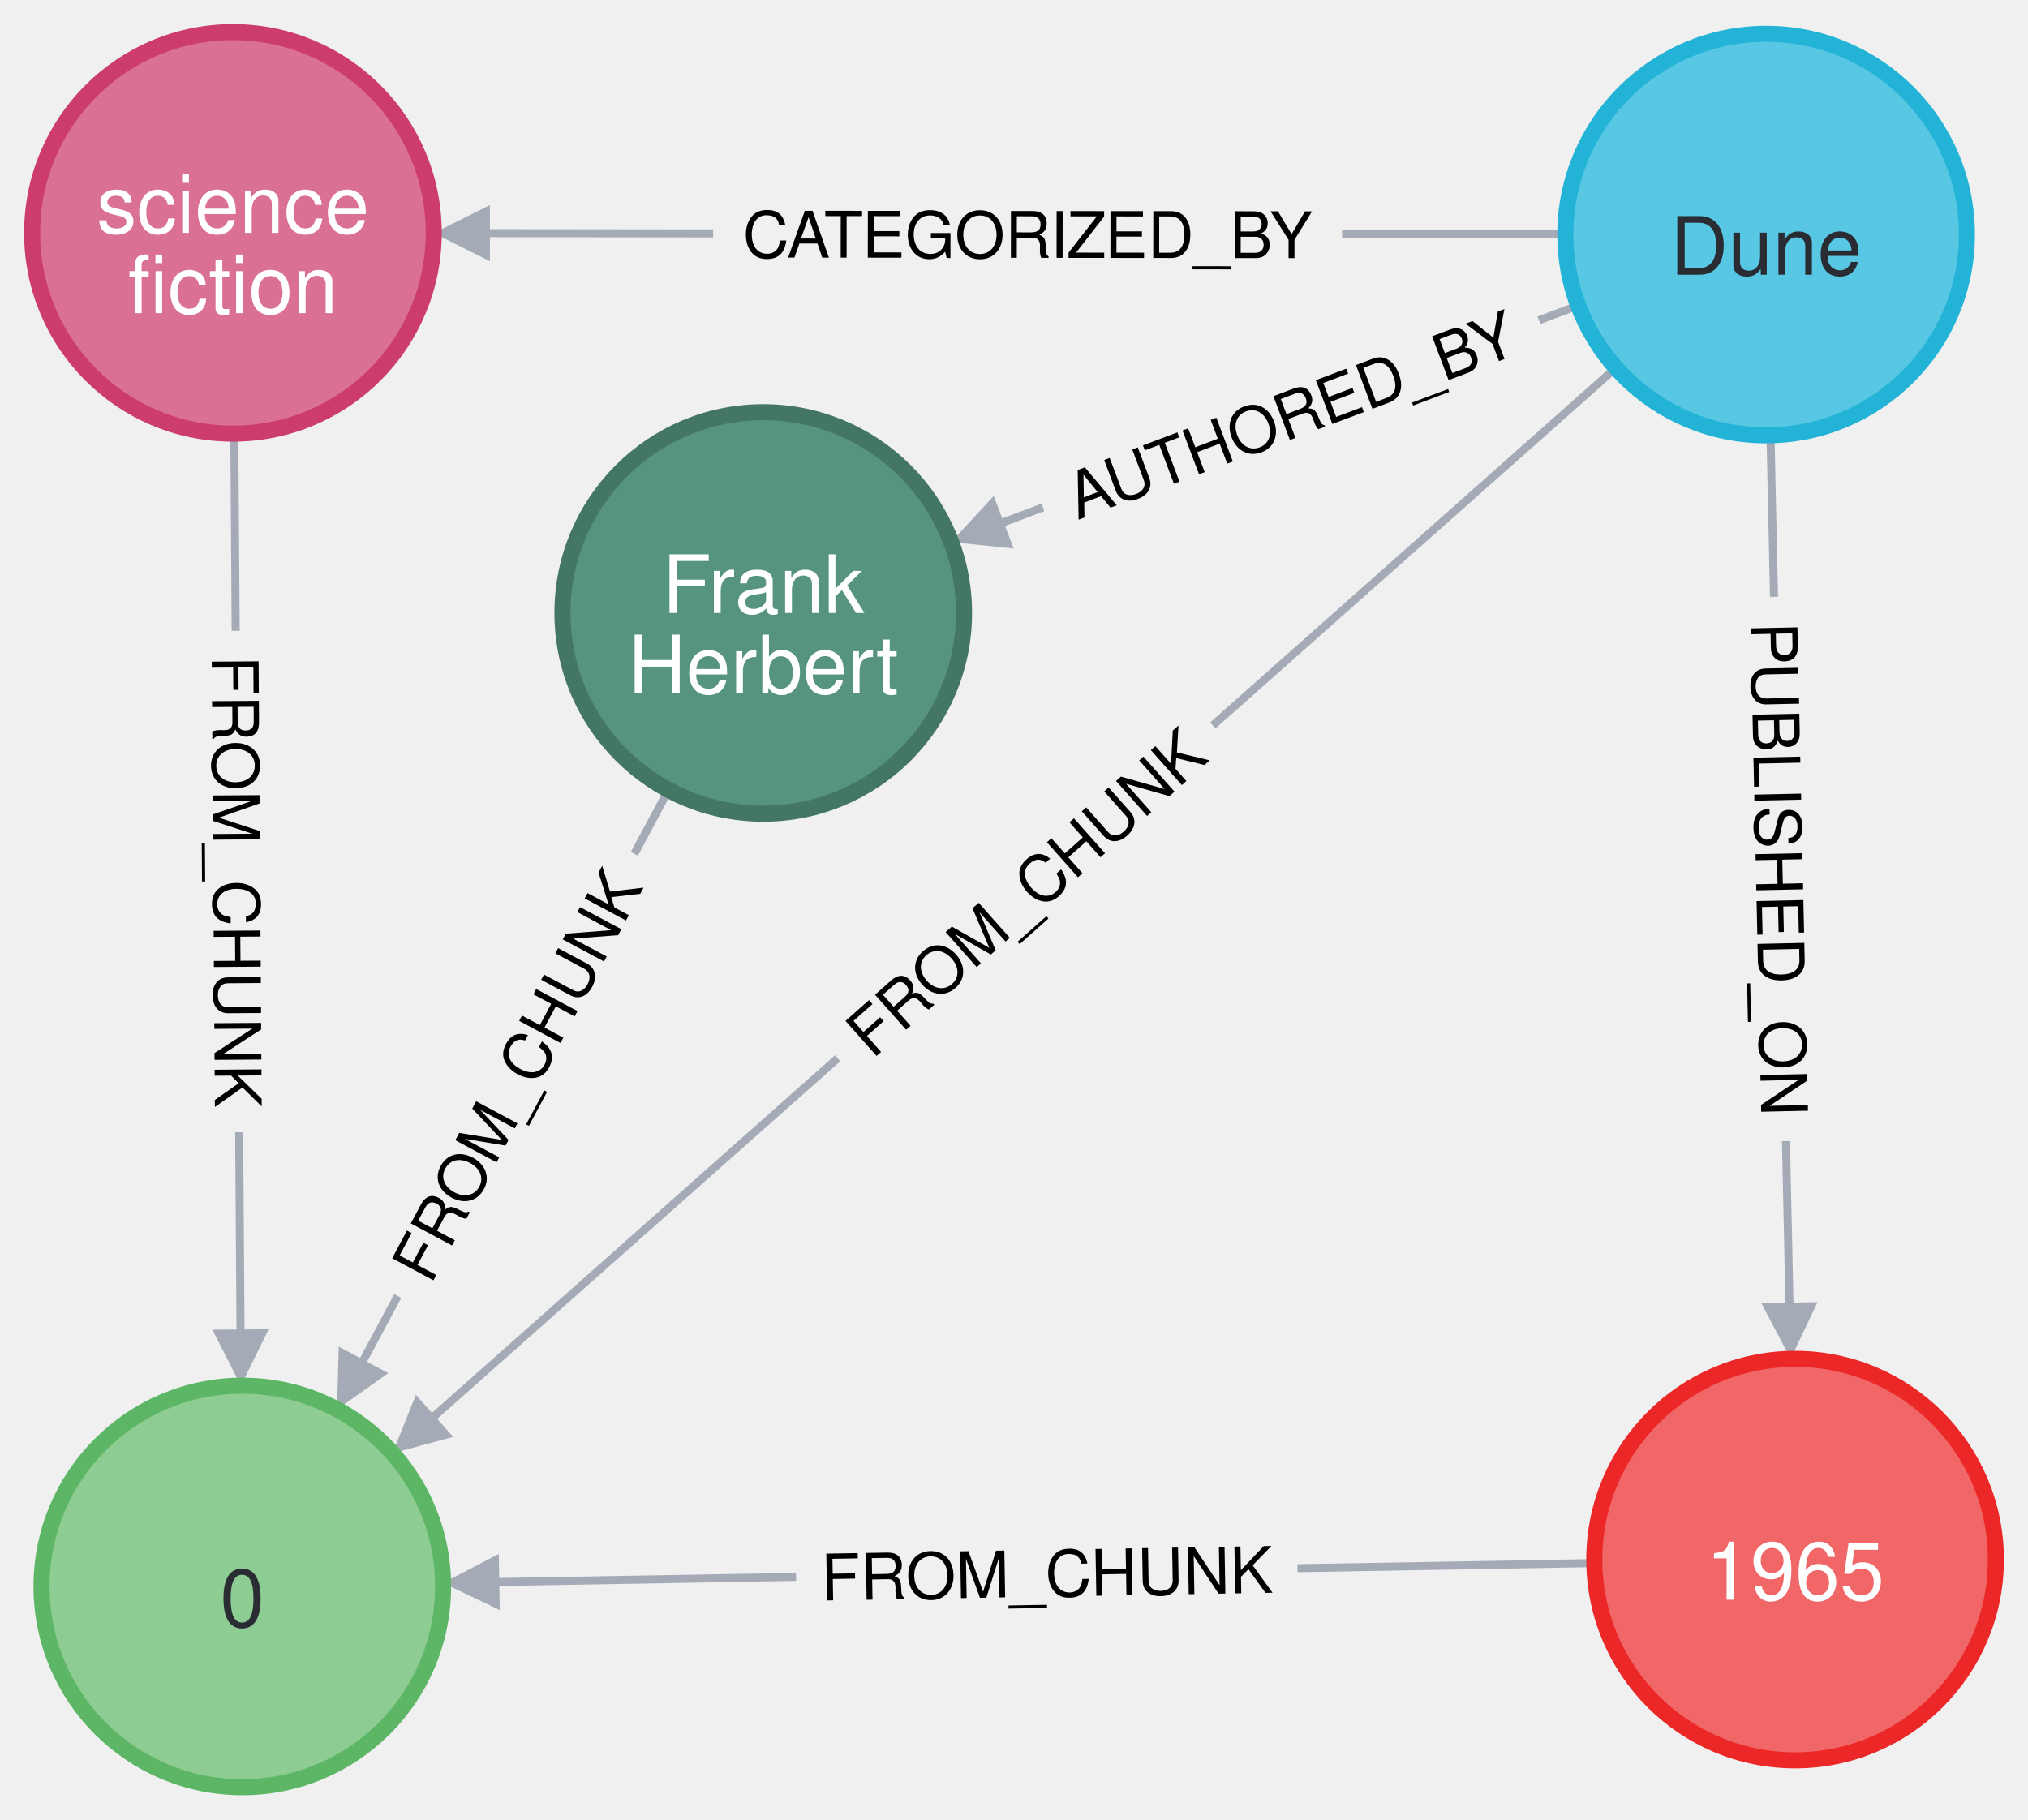
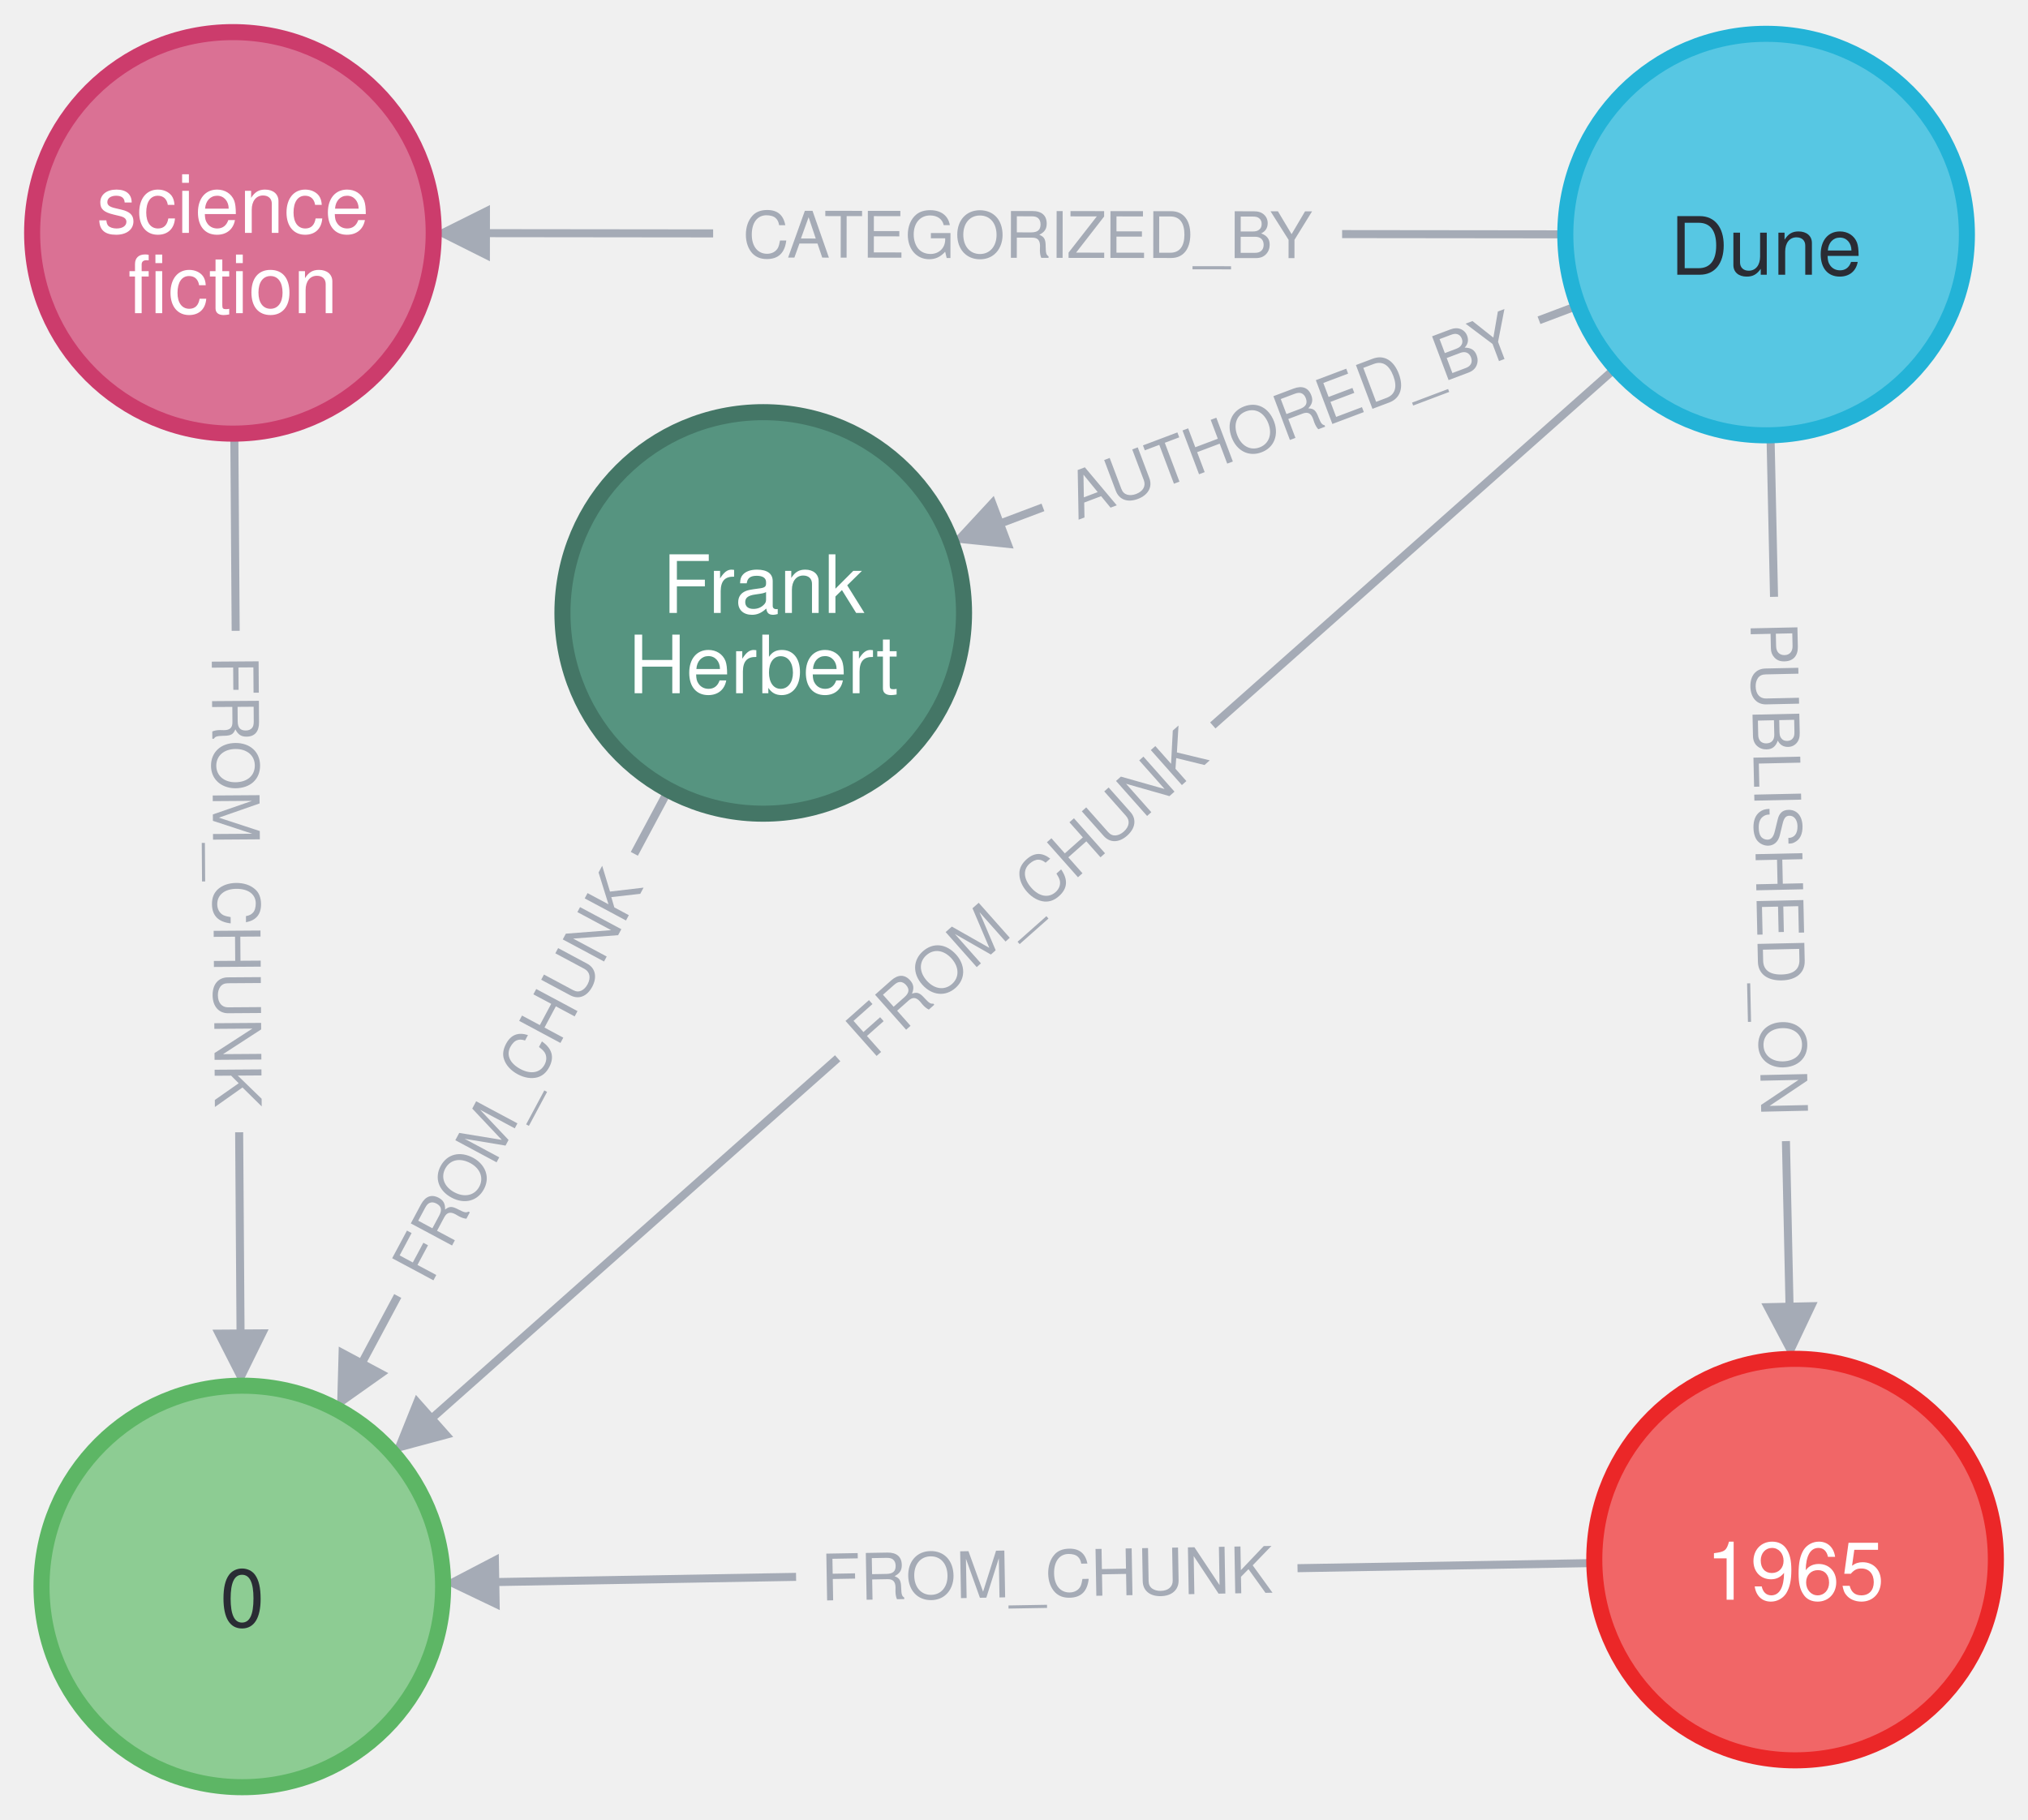
- <svg xmlns="http://www.w3.org/2000/svg" width="252.5" height="226.56" viewBox="-216.221 -129.433 252.5 226.56">
+ <svg xmlns="http://www.w3.org/2000/svg" width="505.001" height="453.12" viewBox="-216.221 -129.433 252.5 226.56">
  <g class="layer relationships">
    <g class="relationship" transform="translate(3.671396 -100.2222) rotate(498.4162)">
      <path class="b-outline" fill="#A5ABB6" stroke="none" d="M 25 0.5 L 92.101 0.5 L 92.101 -0.5 L 25 -0.5 Z M 154.546 0.5 L 221.647 0.5 L 221.647 3.5 L 228.647 0 L 221.647 -3.5 L 221.647 -0.5 L 154.546 -0.5 Z" />
-       <text text-anchor="middle" pointer-events="none" font-size="8px" fill="#000000" x="123.323" y="3" transform="rotate(180 123.3233 0)" font-family="Helvetica Neue, Helvetica, Arial, sans-serif">FROM_CHUNK</text>
+       <text text-anchor="middle" pointer-events="none" font-size="8px" fill="#A5ABB6" x="123.323" y="3" transform="rotate(180 123.3233 0)" font-family="Helvetica Neue, Helvetica, Arial, sans-serif">FROM_CHUNK</text>
    </g>
    <g class="relationship" transform="translate(3.671396 -100.2222) rotate(519.3262)">
      <path class="b-outline" fill="#A5ABB6" stroke="none" d="M 25 0.5 L 30.223 0.5 L 30.223 -0.5 L 25 -0.5 Z M 96.235 0.5 L 101.458 0.5 L 101.458 3.5 L 108.458 0 L 101.458 -3.5 L 101.458 -0.5 L 96.235 -0.5 Z" />
-       <text text-anchor="middle" pointer-events="none" font-size="8px" fill="#000000" x="63.229" y="3" transform="rotate(180 63.2291 0)" font-family="Helvetica Neue, Helvetica, Arial, sans-serif">AUTHORED_BY</text>
+       <text text-anchor="middle" pointer-events="none" font-size="8px" fill="#A5ABB6" x="63.229" y="3" transform="rotate(180 63.2291 0)" font-family="Helvetica Neue, Helvetica, Arial, sans-serif">AUTHORED_BY</text>
    </g>
    <g class="relationship" transform="translate(3.671396 -100.2222) rotate(180.0634)">
      <path class="b-outline" fill="#A5ABB6" stroke="none" d="M 25 0.5 L 52.79 0.5 L 52.79 -0.5 L 25 -0.5 Z M 131.103 0.5 L 158.893 0.5 L 158.893 3.5 L 165.893 0 L 158.893 -3.5 L 158.893 -0.5 L 131.103 -0.5 Z" />
-       <text text-anchor="middle" pointer-events="none" font-size="8px" fill="#000000" x="91.946" y="3" transform="rotate(180 91.94632 0)" font-family="Helvetica Neue, Helvetica, Arial, sans-serif">CATEGORIZED_BY</text>
+       <text text-anchor="middle" pointer-events="none" font-size="8px" fill="#A5ABB6" x="91.946" y="3" transform="rotate(180 91.94632 0)" font-family="Helvetica Neue, Helvetica, Arial, sans-serif">CATEGORIZED_BY</text>
    </g>
    <g class="relationship" transform="translate(3.671396 -100.2222) rotate(448.7474)">
      <path class="b-outline" fill="#A5ABB6" stroke="none" d="M 25 0.5 L 45.123 0.5 L 45.123 -0.5 L 25 -0.5 Z M 112.92 0.5 L 133.044 0.5 L 133.044 3.5 L 140.044 0 L 133.044 -3.5 L 133.044 -0.5 L 112.92 -0.5 Z" />
-       <text text-anchor="middle" pointer-events="none" font-size="8px" fill="#000000" x="79.022" y="3" font-family="Helvetica Neue, Helvetica, Arial, sans-serif">PUBLISHED_ON</text>
+       <text text-anchor="middle" pointer-events="none" font-size="8px" fill="#A5ABB6" x="79.022" y="3" font-family="Helvetica Neue, Helvetica, Arial, sans-serif">PUBLISHED_ON</text>
    </g>
    <g class="relationship" transform="translate(7.279322 64.78212) rotate(539.0089)">
      <path class="b-outline" fill="#A5ABB6" stroke="none" d="M 25 0.5 L 61.958 0.5 L 61.958 -0.5 L 25 -0.5 Z M 124.403 0.5 L 161.361 0.5 L 161.361 3.5 L 168.361 0 L 161.361 -3.5 L 161.361 -0.5 L 124.403 -0.5 Z" />
-       <text text-anchor="middle" pointer-events="none" font-size="8px" fill="#000000" x="93.18" y="3" transform="rotate(180 93.18048 0)" font-family="Helvetica Neue, Helvetica, Arial, sans-serif">FROM_CHUNK</text>
+       <text text-anchor="middle" pointer-events="none" font-size="8px" fill="#A5ABB6" x="93.18" y="3" transform="rotate(180 93.18048 0)" font-family="Helvetica Neue, Helvetica, Arial, sans-serif">FROM_CHUNK</text>
    </g>
    <g class="relationship" transform="translate(-187.2211 -100.4334) rotate(449.6028)">
      <path class="b-outline" fill="#A5ABB6" stroke="none" d="M 25 0.5 L 49.559 0.5 L 49.559 -0.5 L 25 -0.5 Z M 112.005 0.5 L 136.564 0.5 L 136.564 3.5 L 143.564 0 L 136.564 -3.5 L 136.564 -0.5 L 112.005 -0.5 Z" />
-       <text text-anchor="middle" pointer-events="none" font-size="8px" fill="#000000" x="80.782" y="3" font-family="Helvetica Neue, Helvetica, Arial, sans-serif">FROM_CHUNK</text>
+       <text text-anchor="middle" pointer-events="none" font-size="8px" fill="#A5ABB6" x="80.782" y="3" font-family="Helvetica Neue, Helvetica, Arial, sans-serif">FROM_CHUNK</text>
    </g>
    <g class="relationship" transform="translate(-121.1928 -53.10519) rotate(478.1471)">
      <path class="b-outline" fill="#A5ABB6" stroke="none" d="M 25 0.5 L 34.023 0.5 L 34.023 -0.5 L 25 -0.5 Z M 96.469 0.5 L 105.492 0.5 L 105.492 3.5 L 112.492 0 L 105.492 -3.5 L 105.492 -0.5 L 96.469 -0.5 Z" />
-       <text text-anchor="middle" pointer-events="none" font-size="8px" fill="#000000" x="65.246" y="3" transform="rotate(180 65.24585 0)" font-family="Helvetica Neue, Helvetica, Arial, sans-serif">FROM_CHUNK</text>
+       <text text-anchor="middle" pointer-events="none" font-size="8px" fill="#A5ABB6" x="65.246" y="3" transform="rotate(180 65.24585 0)" font-family="Helvetica Neue, Helvetica, Arial, sans-serif">FROM_CHUNK</text>
    </g>
  </g>
  <g class="layer nodes">
    <g class="node" aria-label="graph-node0" transform="translate(3.671396,-100.2222)">
      <circle class="b-outline" cx="0" cy="0" r="25" fill="#57C7E3" stroke="#23b3d7" stroke-width="2px" />
      <text class="caption" text-anchor="middle" pointer-events="none" x="0" y="5" font-size="10px" fill="#2A2C34" font-family="Helvetica Neue, Helvetica, Arial, sans-serif"> Dune</text>
    </g>
    <g class="node" aria-label="graph-node1" transform="translate(7.279322,64.78212)">
      <circle class="b-outline" cx="0" cy="0" r="25" fill="#F16667" stroke="#eb2728" stroke-width="2px" />
      <text class="caption" text-anchor="middle" pointer-events="none" x="0" y="5" font-size="10px" fill="#FFFFFF" font-family="Helvetica Neue, Helvetica, Arial, sans-serif"> 1965</text>
    </g>
    <g class="node" aria-label="graph-node2" transform="translate(-187.2211,-100.4334)">
      <circle class="b-outline" cx="0" cy="0" r="25" fill="#DA7194" stroke="#cc3c6c" stroke-width="2px" />
      <text class="caption" text-anchor="middle" pointer-events="none" x="0" y="0" font-size="10px" fill="#FFFFFF" font-family="Helvetica Neue, Helvetica, Arial, sans-serif"> science</text>
      <text class="caption" text-anchor="middle" pointer-events="none" x="0" y="10" font-size="10px" fill="#FFFFFF" font-family="Helvetica Neue, Helvetica, Arial, sans-serif"> fiction</text>
    </g>
    <g class="node" aria-label="graph-node3" transform="translate(-121.1928,-53.10519)">
      <circle class="b-outline" cx="0" cy="0" r="25" fill="#569480" stroke="#447666" stroke-width="2px" />
      <text class="caption" text-anchor="middle" pointer-events="none" x="0" y="0" font-size="10px" fill="#FFFFFF" font-family="Helvetica Neue, Helvetica, Arial, sans-serif"> Frank</text>
      <text class="caption" text-anchor="middle" pointer-events="none" x="0" y="10" font-size="10px" fill="#FFFFFF" font-family="Helvetica Neue, Helvetica, Arial, sans-serif"> Herbert</text>
    </g>
    <g class="node" aria-label="graph-node4" transform="translate(-186.0527,68.12666)">
      <circle class="b-outline" cx="0" cy="0" r="25" fill="#8DCC93" stroke="#5db665" stroke-width="2px" />
      <text class="caption" text-anchor="middle" pointer-events="none" x="0" y="5" font-size="10px" fill="#2A2C34" font-family="Helvetica Neue, Helvetica, Arial, sans-serif"> 0</text>
    </g>
  </g>
</svg>
